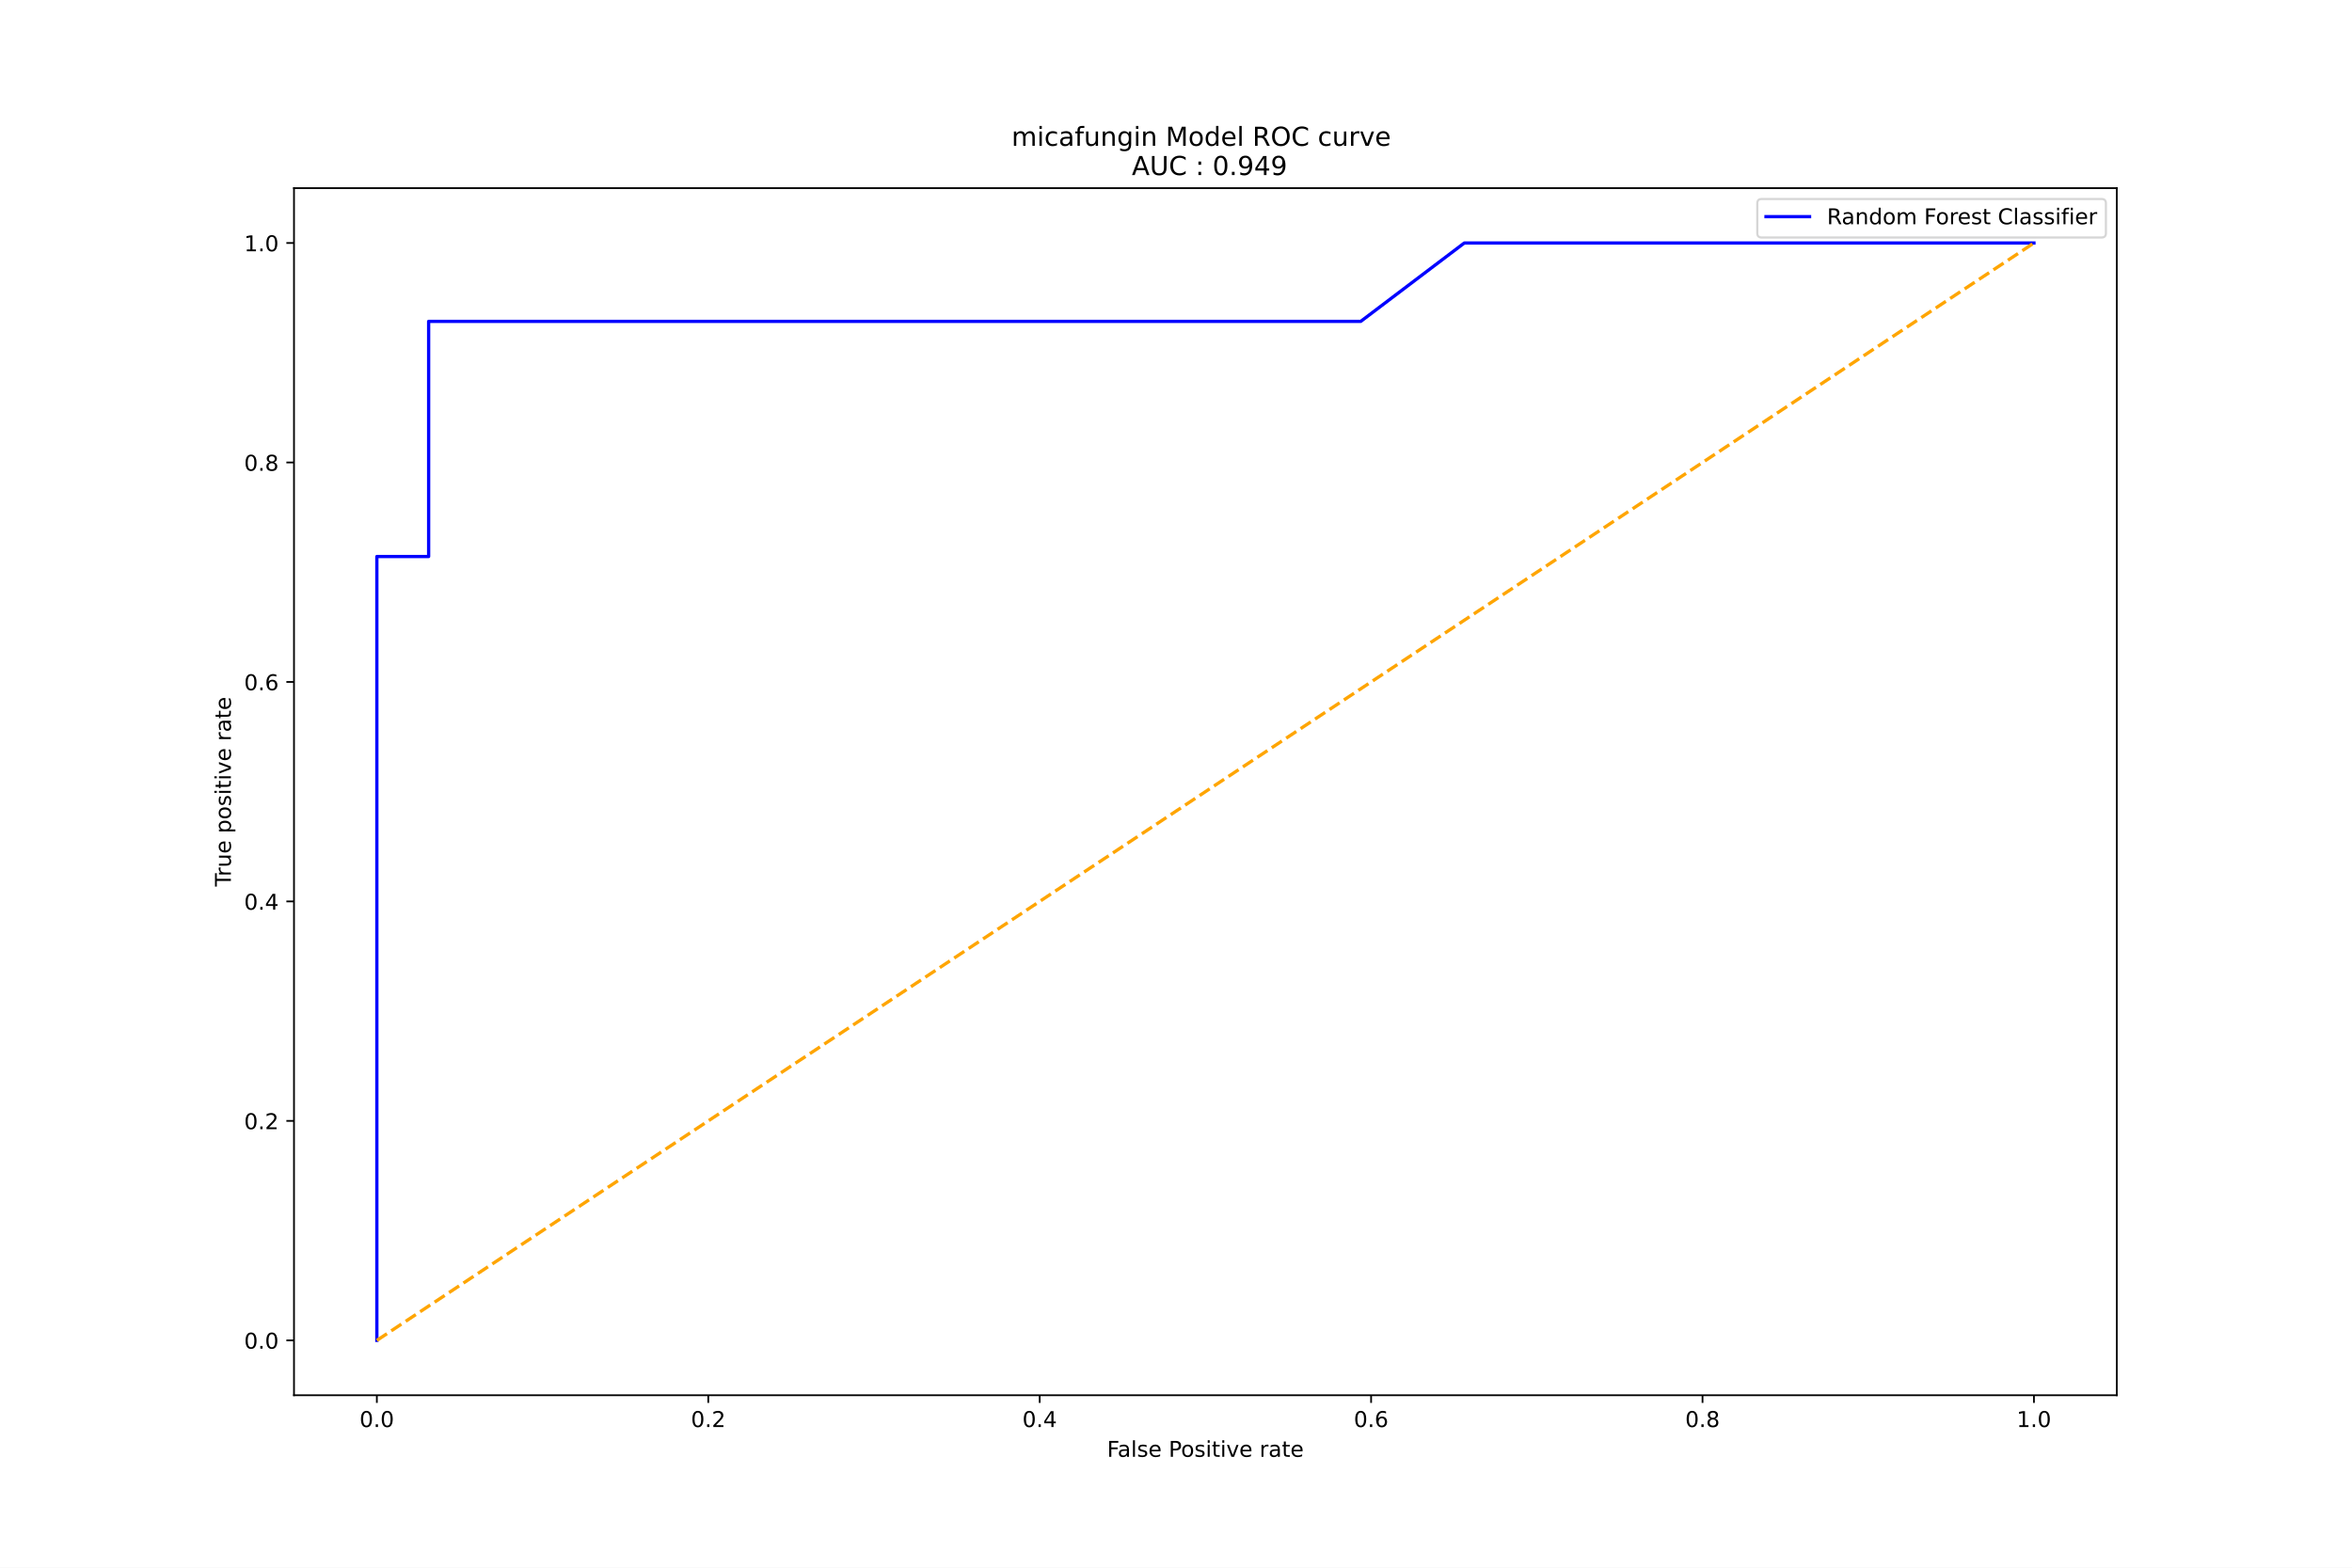
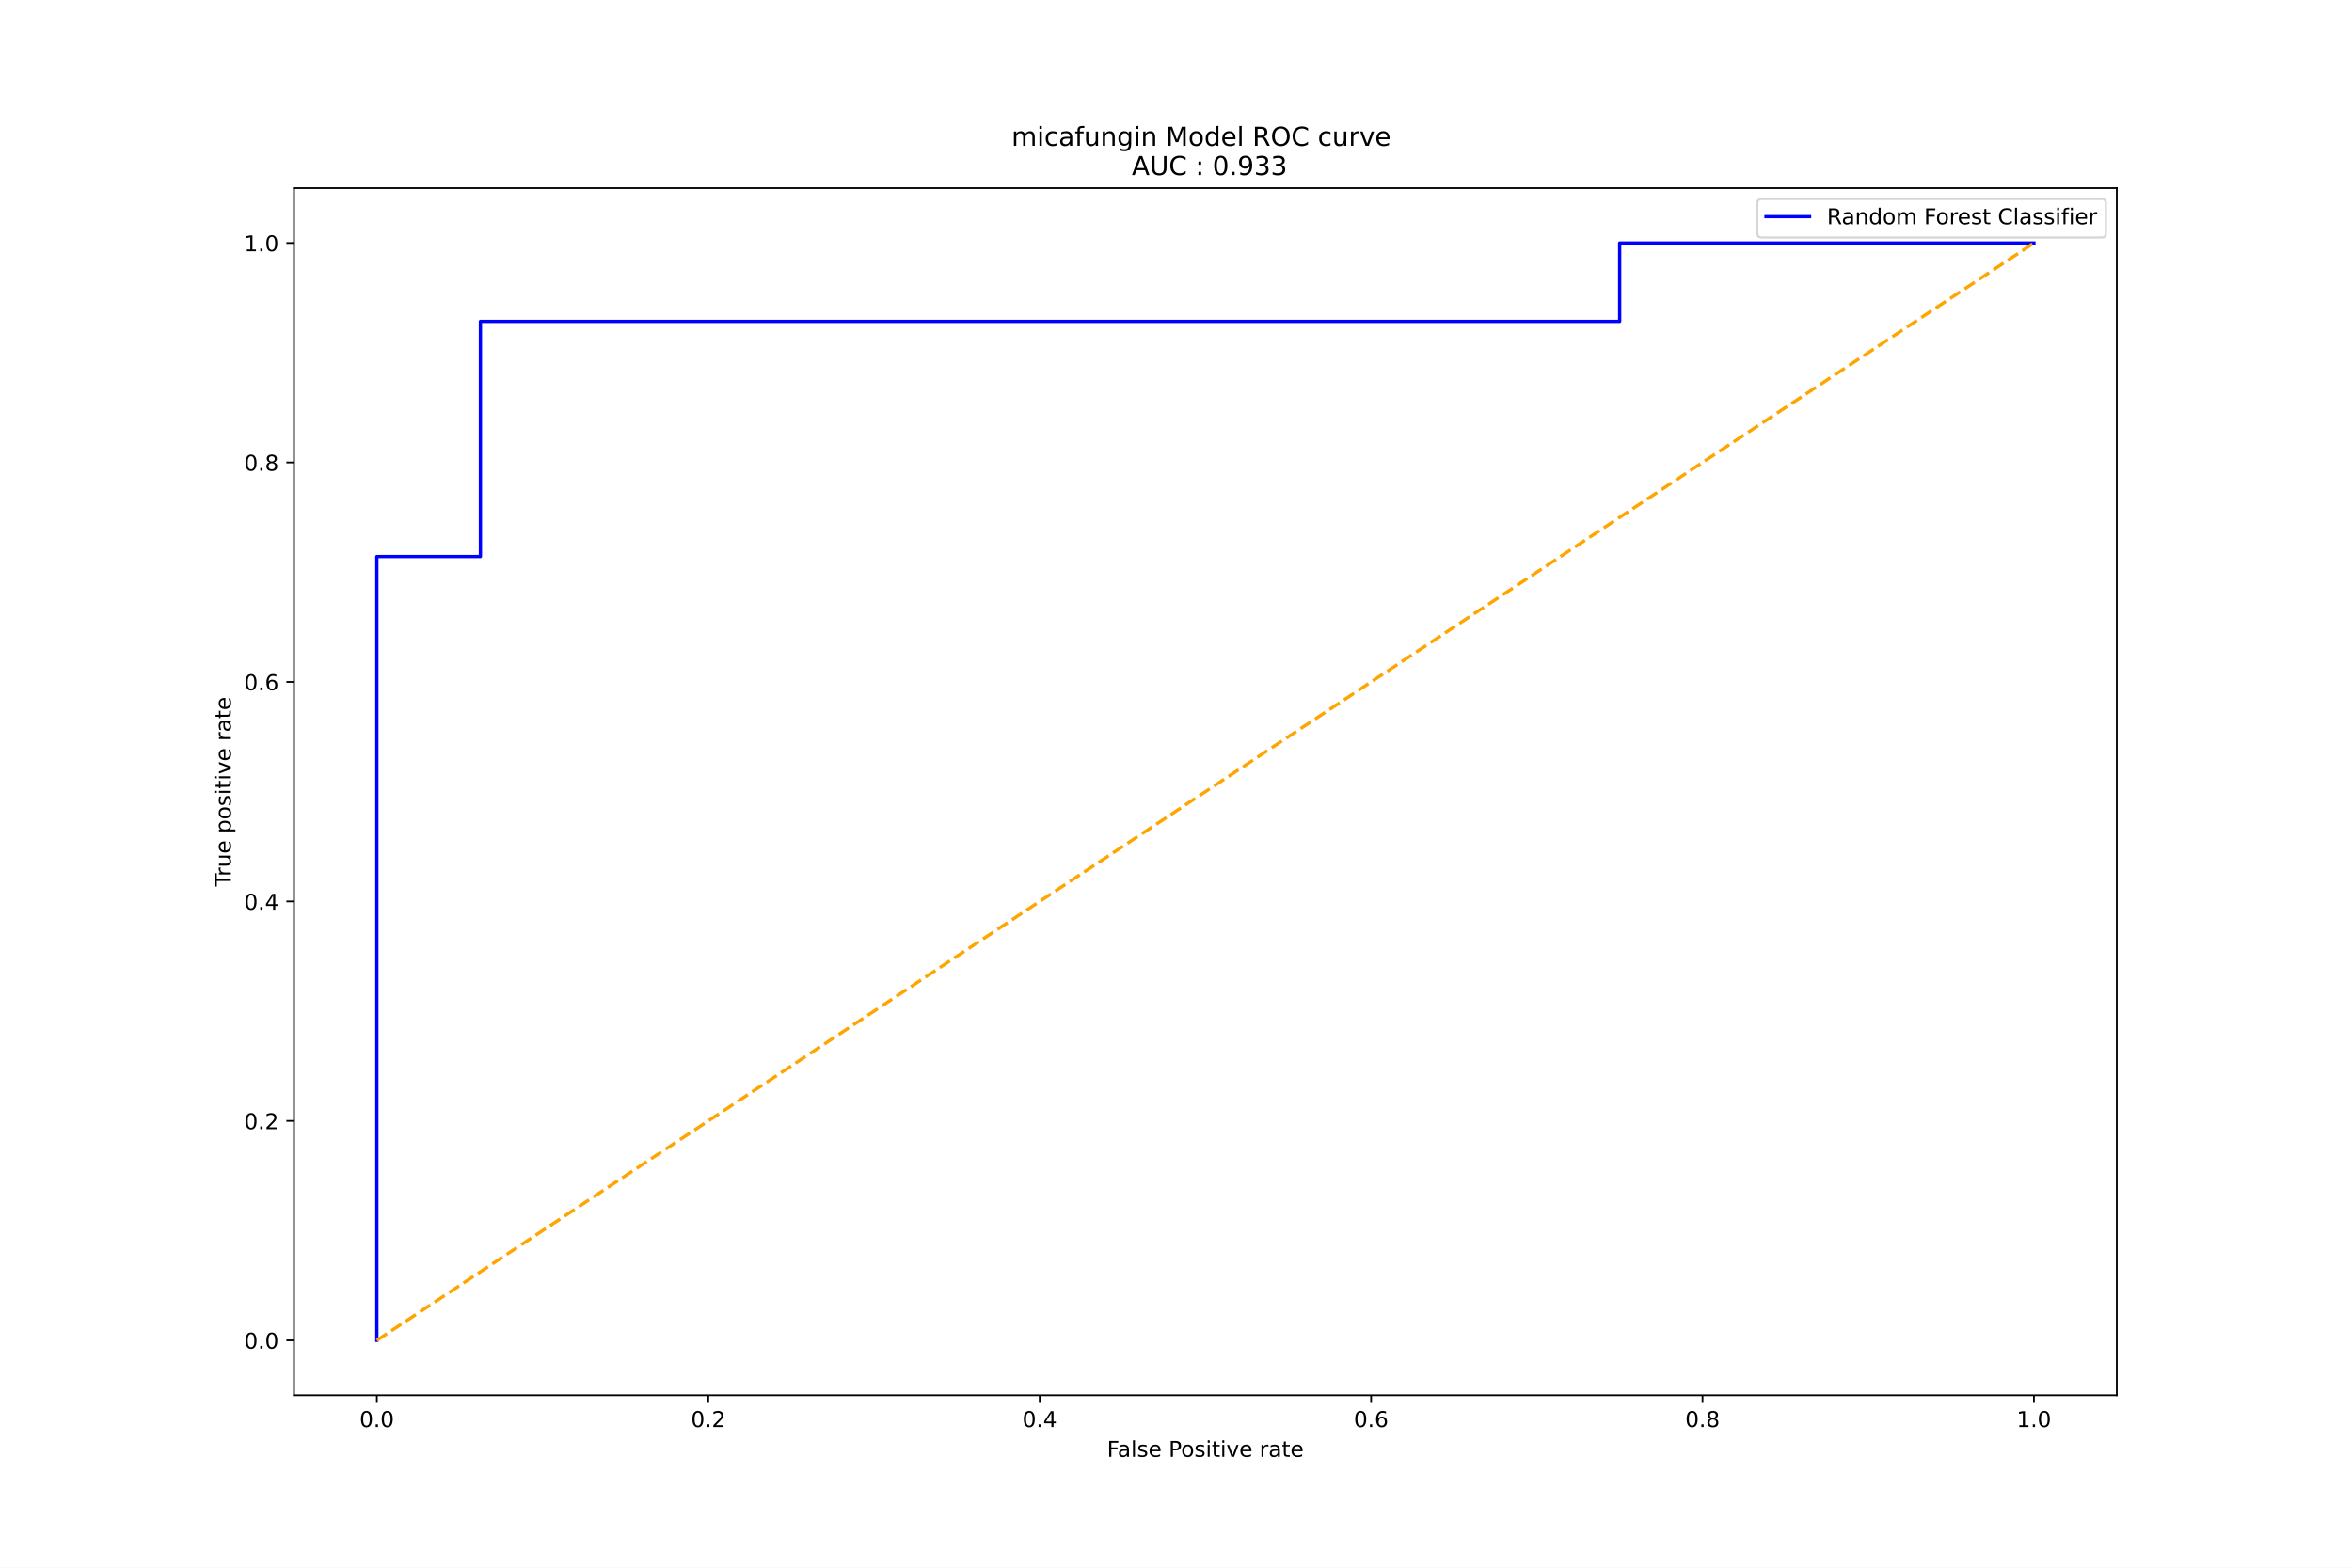
<svg xmlns="http://www.w3.org/2000/svg" xmlns:xlink="http://www.w3.org/1999/xlink" width="1080pt" height="720pt" viewBox="0 0 1080 720" version="1.1">
  <defs>
    <style type="text/css">*{stroke-linejoin: round; stroke-linecap: butt}</style>
  </defs>
  <g id="figure_1">
    <g id="patch_1">
      <path d="M 0 720  L 1080 720  L 1080 0  L 0 0  z " style="fill: #ffffff" />
    </g>
    <g id="axes_1">
      <g id="patch_2">
        <path d="M 135 640.8  L 972 640.8  L 972 86.4  L 135 86.4  z " style="fill: #ffffff" />
      </g>
      <g id="matplotlib.axis_1">
        <g id="xtick_1">
          <g id="line2d_1">
            <defs>
-               <path id="m8861c16135" d="M 0 0  L 0 3.5  " style="stroke: #000000; stroke-width: 0.8" />
+               <path id="mc5395825fd" d="M 0 0  L 0 3.5  " style="stroke: #000000; stroke-width: 0.8" />
            </defs>
            <g>
-               <use xlink:href="#m8861c16135" x="173.045" y="640.8" style="stroke: #000000; stroke-width: 0.8" />
+               <use xlink:href="#mc5395825fd" x="173.045" y="640.8" style="stroke: #000000; stroke-width: 0.8" />
            </g>
          </g>
          <g id="text_1">
            <g transform="translate(165.0939 655.3984) scale(0.1 -0.1)">
              <defs>
                <path id="DejaVuSans-30" d="M 2034 4250  Q 1547 4250 1301 3770  Q 1056 3291 1056 2328  Q 1056 1369 1301 889  Q 1547 409 2034 409  Q 2525 409 2770 889  Q 3016 1369 3016 2328  Q 3016 3291 2770 3770  Q 2525 4250 2034 4250  z M 2034 4750  Q 2819 4750 3233 4129  Q 3647 3509 3647 2328  Q 3647 1150 3233 529  Q 2819 -91 2034 -91  Q 1250 -91 836 529  Q 422 1150 422 2328  Q 422 3509 836 4129  Q 1250 4750 2034 4750  z " transform="scale(0.015625)" />
                <path id="DejaVuSans-2e" d="M 684 794  L 1344 794  L 1344 0  L 684 0  L 684 794  z " transform="scale(0.015625)" />
              </defs>
              <use xlink:href="#DejaVuSans-30" />
              <use xlink:href="#DejaVuSans-2e" x="63.623" />
              <use xlink:href="#DejaVuSans-30" x="95.41" />
            </g>
          </g>
        </g>
        <g id="xtick_2">
          <g id="line2d_2">
            <g>
-               <use xlink:href="#m8861c16135" x="325.227" y="640.8" style="stroke: #000000; stroke-width: 0.8" />
+               <use xlink:href="#mc5395825fd" x="325.227" y="640.8" style="stroke: #000000; stroke-width: 0.8" />
            </g>
          </g>
          <g id="text_2">
            <g transform="translate(317.2757 655.3984) scale(0.1 -0.1)">
              <defs>
                <path id="DejaVuSans-32" d="M 1228 531  L 3431 531  L 3431 0  L 469 0  L 469 531  Q 828 903 1448 1529  Q 2069 2156 2228 2338  Q 2531 2678 2651 2914  Q 2772 3150 2772 3378  Q 2772 3750 2511 3984  Q 2250 4219 1831 4219  Q 1534 4219 1204 4116  Q 875 4013 500 3803  L 500 4441  Q 881 4594 1212 4672  Q 1544 4750 1819 4750  Q 2544 4750 2975 4387  Q 3406 4025 3406 3419  Q 3406 3131 3298 2873  Q 3191 2616 2906 2266  Q 2828 2175 2409 1742  Q 1991 1309 1228 531  z " transform="scale(0.015625)" />
              </defs>
              <use xlink:href="#DejaVuSans-30" />
              <use xlink:href="#DejaVuSans-2e" x="63.623" />
              <use xlink:href="#DejaVuSans-32" x="95.41" />
            </g>
          </g>
        </g>
        <g id="xtick_3">
          <g id="line2d_3">
            <g>
-               <use xlink:href="#m8861c16135" x="477.409" y="640.8" style="stroke: #000000; stroke-width: 0.8" />
+               <use xlink:href="#mc5395825fd" x="477.409" y="640.8" style="stroke: #000000; stroke-width: 0.8" />
            </g>
          </g>
          <g id="text_3">
            <g transform="translate(469.4575 655.3984) scale(0.1 -0.1)">
              <defs>
                <path id="DejaVuSans-34" d="M 2419 4116  L 825 1625  L 2419 1625  L 2419 4116  z M 2253 4666  L 3047 4666  L 3047 1625  L 3713 1625  L 3713 1100  L 3047 1100  L 3047 0  L 2419 0  L 2419 1100  L 313 1100  L 313 1709  L 2253 4666  z " transform="scale(0.015625)" />
              </defs>
              <use xlink:href="#DejaVuSans-30" />
              <use xlink:href="#DejaVuSans-2e" x="63.623" />
              <use xlink:href="#DejaVuSans-34" x="95.41" />
            </g>
          </g>
        </g>
        <g id="xtick_4">
          <g id="line2d_4">
            <g>
-               <use xlink:href="#m8861c16135" x="629.591" y="640.8" style="stroke: #000000; stroke-width: 0.8" />
+               <use xlink:href="#mc5395825fd" x="629.591" y="640.8" style="stroke: #000000; stroke-width: 0.8" />
            </g>
          </g>
          <g id="text_4">
            <g transform="translate(621.6393 655.3984) scale(0.1 -0.1)">
              <defs>
                <path id="DejaVuSans-36" d="M 2113 2584  Q 1688 2584 1439 2293  Q 1191 2003 1191 1497  Q 1191 994 1439 701  Q 1688 409 2113 409  Q 2538 409 2786 701  Q 3034 994 3034 1497  Q 3034 2003 2786 2293  Q 2538 2584 2113 2584  z M 3366 4563  L 3366 3988  Q 3128 4100 2886 4159  Q 2644 4219 2406 4219  Q 1781 4219 1451 3797  Q 1122 3375 1075 2522  Q 1259 2794 1537 2939  Q 1816 3084 2150 3084  Q 2853 3084 3261 2657  Q 3669 2231 3669 1497  Q 3669 778 3244 343  Q 2819 -91 2113 -91  Q 1303 -91 875 529  Q 447 1150 447 2328  Q 447 3434 972 4092  Q 1497 4750 2381 4750  Q 2619 4750 2861 4703  Q 3103 4656 3366 4563  z " transform="scale(0.015625)" />
              </defs>
              <use xlink:href="#DejaVuSans-30" />
              <use xlink:href="#DejaVuSans-2e" x="63.623" />
              <use xlink:href="#DejaVuSans-36" x="95.41" />
            </g>
          </g>
        </g>
        <g id="xtick_5">
          <g id="line2d_5">
            <g>
-               <use xlink:href="#m8861c16135" x="781.773" y="640.8" style="stroke: #000000; stroke-width: 0.8" />
+               <use xlink:href="#mc5395825fd" x="781.773" y="640.8" style="stroke: #000000; stroke-width: 0.8" />
            </g>
          </g>
          <g id="text_5">
            <g transform="translate(773.8212 655.3984) scale(0.1 -0.1)">
              <defs>
                <path id="DejaVuSans-38" d="M 2034 2216  Q 1584 2216 1326 1975  Q 1069 1734 1069 1313  Q 1069 891 1326 650  Q 1584 409 2034 409  Q 2484 409 2743 651  Q 3003 894 3003 1313  Q 3003 1734 2745 1975  Q 2488 2216 2034 2216  z M 1403 2484  Q 997 2584 770 2862  Q 544 3141 544 3541  Q 544 4100 942 4425  Q 1341 4750 2034 4750  Q 2731 4750 3128 4425  Q 3525 4100 3525 3541  Q 3525 3141 3298 2862  Q 3072 2584 2669 2484  Q 3125 2378 3379 2068  Q 3634 1759 3634 1313  Q 3634 634 3220 271  Q 2806 -91 2034 -91  Q 1263 -91 848 271  Q 434 634 434 1313  Q 434 1759 690 2068  Q 947 2378 1403 2484  z M 1172 3481  Q 1172 3119 1398 2916  Q 1625 2713 2034 2713  Q 2441 2713 2670 2916  Q 2900 3119 2900 3481  Q 2900 3844 2670 4047  Q 2441 4250 2034 4250  Q 1625 4250 1398 4047  Q 1172 3844 1172 3481  z " transform="scale(0.015625)" />
              </defs>
              <use xlink:href="#DejaVuSans-30" />
              <use xlink:href="#DejaVuSans-2e" x="63.623" />
              <use xlink:href="#DejaVuSans-38" x="95.41" />
            </g>
          </g>
        </g>
        <g id="xtick_6">
          <g id="line2d_6">
            <g>
-               <use xlink:href="#m8861c16135" x="933.955" y="640.8" style="stroke: #000000; stroke-width: 0.8" />
+               <use xlink:href="#mc5395825fd" x="933.955" y="640.8" style="stroke: #000000; stroke-width: 0.8" />
            </g>
          </g>
          <g id="text_6">
            <g transform="translate(926.003 655.3984) scale(0.1 -0.1)">
              <defs>
                <path id="DejaVuSans-31" d="M 794 531  L 1825 531  L 1825 4091  L 703 3866  L 703 4441  L 1819 4666  L 2450 4666  L 2450 531  L 3481 531  L 3481 0  L 794 0  L 794 531  z " transform="scale(0.015625)" />
              </defs>
              <use xlink:href="#DejaVuSans-31" />
              <use xlink:href="#DejaVuSans-2e" x="63.623" />
              <use xlink:href="#DejaVuSans-30" x="95.41" />
            </g>
          </g>
        </g>
        <g id="text_7">
          <g transform="translate(508.3398 669.0766) scale(0.1 -0.1)">
            <defs>
              <path id="DejaVuSans-46" d="M 628 4666  L 3309 4666  L 3309 4134  L 1259 4134  L 1259 2759  L 3109 2759  L 3109 2228  L 1259 2228  L 1259 0  L 628 0  L 628 4666  z " transform="scale(0.015625)" />
              <path id="DejaVuSans-61" d="M 2194 1759  Q 1497 1759 1228 1600  Q 959 1441 959 1056  Q 959 750 1161 570  Q 1363 391 1709 391  Q 2188 391 2477 730  Q 2766 1069 2766 1631  L 2766 1759  L 2194 1759  z M 3341 1997  L 3341 0  L 2766 0  L 2766 531  Q 2569 213 2275 61  Q 1981 -91 1556 -91  Q 1019 -91 701 211  Q 384 513 384 1019  Q 384 1609 779 1909  Q 1175 2209 1959 2209  L 2766 2209  L 2766 2266  Q 2766 2663 2505 2880  Q 2244 3097 1772 3097  Q 1472 3097 1187 3025  Q 903 2953 641 2809  L 641 3341  Q 956 3463 1253 3523  Q 1550 3584 1831 3584  Q 2591 3584 2966 3190  Q 3341 2797 3341 1997  z " transform="scale(0.015625)" />
              <path id="DejaVuSans-6c" d="M 603 4863  L 1178 4863  L 1178 0  L 603 0  L 603 4863  z " transform="scale(0.015625)" />
              <path id="DejaVuSans-73" d="M 2834 3397  L 2834 2853  Q 2591 2978 2328 3040  Q 2066 3103 1784 3103  Q 1356 3103 1142 2972  Q 928 2841 928 2578  Q 928 2378 1081 2264  Q 1234 2150 1697 2047  L 1894 2003  Q 2506 1872 2764 1633  Q 3022 1394 3022 966  Q 3022 478 2636 193  Q 2250 -91 1575 -91  Q 1294 -91 989 -36  Q 684 19 347 128  L 347 722  Q 666 556 975 473  Q 1284 391 1588 391  Q 1994 391 2212 530  Q 2431 669 2431 922  Q 2431 1156 2273 1281  Q 2116 1406 1581 1522  L 1381 1569  Q 847 1681 609 1914  Q 372 2147 372 2553  Q 372 3047 722 3315  Q 1072 3584 1716 3584  Q 2034 3584 2315 3537  Q 2597 3491 2834 3397  z " transform="scale(0.015625)" />
              <path id="DejaVuSans-65" d="M 3597 1894  L 3597 1613  L 953 1613  Q 991 1019 1311 708  Q 1631 397 2203 397  Q 2534 397 2845 478  Q 3156 559 3463 722  L 3463 178  Q 3153 47 2828 -22  Q 2503 -91 2169 -91  Q 1331 -91 842 396  Q 353 884 353 1716  Q 353 2575 817 3079  Q 1281 3584 2069 3584  Q 2775 3584 3186 3129  Q 3597 2675 3597 1894  z M 3022 2063  Q 3016 2534 2758 2815  Q 2500 3097 2075 3097  Q 1594 3097 1305 2825  Q 1016 2553 972 2059  L 3022 2063  z " transform="scale(0.015625)" />
              <path id="DejaVuSans-20" transform="scale(0.015625)" />
              <path id="DejaVuSans-50" d="M 1259 4147  L 1259 2394  L 2053 2394  Q 2494 2394 2734 2622  Q 2975 2850 2975 3272  Q 2975 3691 2734 3919  Q 2494 4147 2053 4147  L 1259 4147  z M 628 4666  L 2053 4666  Q 2838 4666 3239 4311  Q 3641 3956 3641 3272  Q 3641 2581 3239 2228  Q 2838 1875 2053 1875  L 1259 1875  L 1259 0  L 628 0  L 628 4666  z " transform="scale(0.015625)" />
              <path id="DejaVuSans-6f" d="M 1959 3097  Q 1497 3097 1228 2736  Q 959 2375 959 1747  Q 959 1119 1226 758  Q 1494 397 1959 397  Q 2419 397 2687 759  Q 2956 1122 2956 1747  Q 2956 2369 2687 2733  Q 2419 3097 1959 3097  z M 1959 3584  Q 2709 3584 3137 3096  Q 3566 2609 3566 1747  Q 3566 888 3137 398  Q 2709 -91 1959 -91  Q 1206 -91 779 398  Q 353 888 353 1747  Q 353 2609 779 3096  Q 1206 3584 1959 3584  z " transform="scale(0.015625)" />
              <path id="DejaVuSans-69" d="M 603 3500  L 1178 3500  L 1178 0  L 603 0  L 603 3500  z M 603 4863  L 1178 4863  L 1178 4134  L 603 4134  L 603 4863  z " transform="scale(0.015625)" />
              <path id="DejaVuSans-74" d="M 1172 4494  L 1172 3500  L 2356 3500  L 2356 3053  L 1172 3053  L 1172 1153  Q 1172 725 1289 603  Q 1406 481 1766 481  L 2356 481  L 2356 0  L 1766 0  Q 1100 0 847 248  Q 594 497 594 1153  L 594 3053  L 172 3053  L 172 3500  L 594 3500  L 594 4494  L 1172 4494  z " transform="scale(0.015625)" />
              <path id="DejaVuSans-76" d="M 191 3500  L 800 3500  L 1894 563  L 2988 3500  L 3597 3500  L 2284 0  L 1503 0  L 191 3500  z " transform="scale(0.015625)" />
              <path id="DejaVuSans-72" d="M 2631 2963  Q 2534 3019 2420 3045  Q 2306 3072 2169 3072  Q 1681 3072 1420 2755  Q 1159 2438 1159 1844  L 1159 0  L 581 0  L 581 3500  L 1159 3500  L 1159 2956  Q 1341 3275 1631 3429  Q 1922 3584 2338 3584  Q 2397 3584 2469 3576  Q 2541 3569 2628 3553  L 2631 2963  z " transform="scale(0.015625)" />
            </defs>
            <use xlink:href="#DejaVuSans-46" />
            <use xlink:href="#DejaVuSans-61" x="48.395" />
            <use xlink:href="#DejaVuSans-6c" x="109.674" />
            <use xlink:href="#DejaVuSans-73" x="137.457" />
            <use xlink:href="#DejaVuSans-65" x="189.557" />
            <use xlink:href="#DejaVuSans-20" x="251.08" />
            <use xlink:href="#DejaVuSans-50" x="282.867" />
            <use xlink:href="#DejaVuSans-6f" x="339.545" />
            <use xlink:href="#DejaVuSans-73" x="400.727" />
            <use xlink:href="#DejaVuSans-69" x="452.826" />
            <use xlink:href="#DejaVuSans-74" x="480.609" />
            <use xlink:href="#DejaVuSans-69" x="519.818" />
            <use xlink:href="#DejaVuSans-76" x="547.602" />
            <use xlink:href="#DejaVuSans-65" x="606.781" />
            <use xlink:href="#DejaVuSans-20" x="668.305" />
            <use xlink:href="#DejaVuSans-72" x="700.092" />
            <use xlink:href="#DejaVuSans-61" x="741.205" />
            <use xlink:href="#DejaVuSans-74" x="802.484" />
            <use xlink:href="#DejaVuSans-65" x="841.693" />
          </g>
        </g>
      </g>
      <g id="matplotlib.axis_2">
        <g id="ytick_1">
          <g id="line2d_7">
            <defs>
-               <path id="mbff2205b83" d="M 0 0  L -3.5 0  " style="stroke: #000000; stroke-width: 0.8" />
+               <path id="mb869bdaeaf" d="M 0 0  L -3.5 0  " style="stroke: #000000; stroke-width: 0.8" />
            </defs>
            <g>
-               <use xlink:href="#mbff2205b83" x="135" y="615.6" style="stroke: #000000; stroke-width: 0.8" />
+               <use xlink:href="#mb869bdaeaf" x="135" y="615.6" style="stroke: #000000; stroke-width: 0.8" />
            </g>
          </g>
          <g id="text_8">
            <g transform="translate(112.0969 619.3992) scale(0.1 -0.1)">
              <use xlink:href="#DejaVuSans-30" />
              <use xlink:href="#DejaVuSans-2e" x="63.623" />
              <use xlink:href="#DejaVuSans-30" x="95.41" />
            </g>
          </g>
        </g>
        <g id="ytick_2">
          <g id="line2d_8">
            <g>
-               <use xlink:href="#mbff2205b83" x="135" y="514.8" style="stroke: #000000; stroke-width: 0.8" />
+               <use xlink:href="#mb869bdaeaf" x="135" y="514.8" style="stroke: #000000; stroke-width: 0.8" />
            </g>
          </g>
          <g id="text_9">
            <g transform="translate(112.0969 518.5992) scale(0.1 -0.1)">
              <use xlink:href="#DejaVuSans-30" />
              <use xlink:href="#DejaVuSans-2e" x="63.623" />
              <use xlink:href="#DejaVuSans-32" x="95.41" />
            </g>
          </g>
        </g>
        <g id="ytick_3">
          <g id="line2d_9">
            <g>
-               <use xlink:href="#mbff2205b83" x="135" y="414" style="stroke: #000000; stroke-width: 0.8" />
+               <use xlink:href="#mb869bdaeaf" x="135" y="414" style="stroke: #000000; stroke-width: 0.8" />
            </g>
          </g>
          <g id="text_10">
            <g transform="translate(112.0969 417.7992) scale(0.1 -0.1)">
              <use xlink:href="#DejaVuSans-30" />
              <use xlink:href="#DejaVuSans-2e" x="63.623" />
              <use xlink:href="#DejaVuSans-34" x="95.41" />
            </g>
          </g>
        </g>
        <g id="ytick_4">
          <g id="line2d_10">
            <g>
-               <use xlink:href="#mbff2205b83" x="135" y="313.2" style="stroke: #000000; stroke-width: 0.8" />
+               <use xlink:href="#mb869bdaeaf" x="135" y="313.2" style="stroke: #000000; stroke-width: 0.8" />
            </g>
          </g>
          <g id="text_11">
            <g transform="translate(112.0969 316.9992) scale(0.1 -0.1)">
              <use xlink:href="#DejaVuSans-30" />
              <use xlink:href="#DejaVuSans-2e" x="63.623" />
              <use xlink:href="#DejaVuSans-36" x="95.41" />
            </g>
          </g>
        </g>
        <g id="ytick_5">
          <g id="line2d_11">
            <g>
-               <use xlink:href="#mbff2205b83" x="135" y="212.4" style="stroke: #000000; stroke-width: 0.8" />
+               <use xlink:href="#mb869bdaeaf" x="135" y="212.4" style="stroke: #000000; stroke-width: 0.8" />
            </g>
          </g>
          <g id="text_12">
            <g transform="translate(112.0969 216.1992) scale(0.1 -0.1)">
              <use xlink:href="#DejaVuSans-30" />
              <use xlink:href="#DejaVuSans-2e" x="63.623" />
              <use xlink:href="#DejaVuSans-38" x="95.41" />
            </g>
          </g>
        </g>
        <g id="ytick_6">
          <g id="line2d_12">
            <g>
-               <use xlink:href="#mbff2205b83" x="135" y="111.6" style="stroke: #000000; stroke-width: 0.8" />
+               <use xlink:href="#mb869bdaeaf" x="135" y="111.6" style="stroke: #000000; stroke-width: 0.8" />
            </g>
          </g>
          <g id="text_13">
            <g transform="translate(112.0969 115.3992) scale(0.1 -0.1)">
              <use xlink:href="#DejaVuSans-31" />
              <use xlink:href="#DejaVuSans-2e" x="63.623" />
              <use xlink:href="#DejaVuSans-30" x="95.41" />
            </g>
          </g>
        </g>
        <g id="text_14">
          <g transform="translate(106.0172 407.1641) rotate(-90) scale(0.1 -0.1)">
            <defs>
              <path id="DejaVuSans-54" d="M -19 4666  L 3928 4666  L 3928 4134  L 2272 4134  L 2272 0  L 1638 0  L 1638 4134  L -19 4134  L -19 4666  z " transform="scale(0.015625)" />
              <path id="DejaVuSans-75" d="M 544 1381  L 544 3500  L 1119 3500  L 1119 1403  Q 1119 906 1312 657  Q 1506 409 1894 409  Q 2359 409 2629 706  Q 2900 1003 2900 1516  L 2900 3500  L 3475 3500  L 3475 0  L 2900 0  L 2900 538  Q 2691 219 2414 64  Q 2138 -91 1772 -91  Q 1169 -91 856 284  Q 544 659 544 1381  z M 1991 3584  L 1991 3584  z " transform="scale(0.015625)" />
              <path id="DejaVuSans-70" d="M 1159 525  L 1159 -1331  L 581 -1331  L 581 3500  L 1159 3500  L 1159 2969  Q 1341 3281 1617 3432  Q 1894 3584 2278 3584  Q 2916 3584 3314 3078  Q 3713 2572 3713 1747  Q 3713 922 3314 415  Q 2916 -91 2278 -91  Q 1894 -91 1617 61  Q 1341 213 1159 525  z M 3116 1747  Q 3116 2381 2855 2742  Q 2594 3103 2138 3103  Q 1681 3103 1420 2742  Q 1159 2381 1159 1747  Q 1159 1113 1420 752  Q 1681 391 2138 391  Q 2594 391 2855 752  Q 3116 1113 3116 1747  z " transform="scale(0.015625)" />
            </defs>
            <use xlink:href="#DejaVuSans-54" />
            <use xlink:href="#DejaVuSans-72" x="46.334" />
            <use xlink:href="#DejaVuSans-75" x="87.447" />
            <use xlink:href="#DejaVuSans-65" x="150.826" />
            <use xlink:href="#DejaVuSans-20" x="212.35" />
            <use xlink:href="#DejaVuSans-70" x="244.137" />
            <use xlink:href="#DejaVuSans-6f" x="307.613" />
            <use xlink:href="#DejaVuSans-73" x="368.795" />
            <use xlink:href="#DejaVuSans-69" x="420.895" />
            <use xlink:href="#DejaVuSans-74" x="448.678" />
            <use xlink:href="#DejaVuSans-69" x="487.887" />
            <use xlink:href="#DejaVuSans-76" x="515.67" />
            <use xlink:href="#DejaVuSans-65" x="574.85" />
            <use xlink:href="#DejaVuSans-20" x="636.373" />
            <use xlink:href="#DejaVuSans-72" x="668.16" />
            <use xlink:href="#DejaVuSans-61" x="709.273" />
            <use xlink:href="#DejaVuSans-74" x="770.553" />
            <use xlink:href="#DejaVuSans-65" x="809.762" />
          </g>
        </g>
      </g>
      <g id="line2d_13">
-         <path d="M 173.045 615.6  L 173.045 579.6  L 173.045 255.6  L 196.824 255.6  L 196.824 147.6  L 624.835 147.6  L 672.392 111.6  L 743.727 111.6  L 815.062 111.6  L 886.398 111.6  L 933.955 111.6  " clip-path="url(#p9dd8defa77)" style="fill: none; stroke: #0000ff; stroke-width: 1.5; stroke-linecap: square" />
+         <path d="M 173.045 615.6  L 173.045 579.6  L 173.045 255.6  L 220.602 255.6  L 220.602 147.6  L 743.727 147.6  L 743.727 111.6  L 767.506 111.6  L 815.062 111.6  L 862.619 111.6  L 910.176 111.6  L 933.955 111.6  " clip-path="url(#p28d8345599)" style="fill: none; stroke: #0000ff; stroke-width: 1.5; stroke-linecap: square" />
      </g>
      <g id="line2d_14">
-         <path d="M 173.045 615.6  L 933.955 111.6  " clip-path="url(#p9dd8defa77)" style="fill: none; stroke-dasharray: 5.55,2.4; stroke-dashoffset: 0; stroke: #ffa500; stroke-width: 1.5" />
+         <path d="M 173.045 615.6  L 933.955 111.6  " clip-path="url(#p28d8345599)" style="fill: none; stroke-dasharray: 5.55,2.4; stroke-dashoffset: 0; stroke: #ffa500; stroke-width: 1.5" />
      </g>
      <g id="patch_3">
        <path d="M 135 640.8  L 135 86.4  " style="fill: none; stroke: #000000; stroke-width: 0.8; stroke-linejoin: miter; stroke-linecap: square" />
      </g>
      <g id="patch_4">
        <path d="M 972 640.8  L 972 86.4  " style="fill: none; stroke: #000000; stroke-width: 0.8; stroke-linejoin: miter; stroke-linecap: square" />
      </g>
      <g id="patch_5">
        <path d="M 135 640.8  L 972 640.8  " style="fill: none; stroke: #000000; stroke-width: 0.8; stroke-linejoin: miter; stroke-linecap: square" />
      </g>
      <g id="patch_6">
        <path d="M 135 86.4  L 972 86.4  " style="fill: none; stroke: #000000; stroke-width: 0.8; stroke-linejoin: miter; stroke-linecap: square" />
      </g>
      <g id="text_15">
        <g transform="translate(464.4806 66.96263) scale(0.12 -0.12)">
          <defs>
            <path id="DejaVuSans-6d" d="M 3328 2828  Q 3544 3216 3844 3400  Q 4144 3584 4550 3584  Q 5097 3584 5394 3201  Q 5691 2819 5691 2113  L 5691 0  L 5113 0  L 5113 2094  Q 5113 2597 4934 2840  Q 4756 3084 4391 3084  Q 3944 3084 3684 2787  Q 3425 2491 3425 1978  L 3425 0  L 2847 0  L 2847 2094  Q 2847 2600 2669 2842  Q 2491 3084 2119 3084  Q 1678 3084 1418 2786  Q 1159 2488 1159 1978  L 1159 0  L 581 0  L 581 3500  L 1159 3500  L 1159 2956  Q 1356 3278 1631 3431  Q 1906 3584 2284 3584  Q 2666 3584 2933 3390  Q 3200 3197 3328 2828  z " transform="scale(0.015625)" />
            <path id="DejaVuSans-63" d="M 3122 3366  L 3122 2828  Q 2878 2963 2633 3030  Q 2388 3097 2138 3097  Q 1578 3097 1268 2742  Q 959 2388 959 1747  Q 959 1106 1268 751  Q 1578 397 2138 397  Q 2388 397 2633 464  Q 2878 531 3122 666  L 3122 134  Q 2881 22 2623 -34  Q 2366 -91 2075 -91  Q 1284 -91 818 406  Q 353 903 353 1747  Q 353 2603 823 3093  Q 1294 3584 2113 3584  Q 2378 3584 2631 3529  Q 2884 3475 3122 3366  z " transform="scale(0.015625)" />
            <path id="DejaVuSans-66" d="M 2375 4863  L 2375 4384  L 1825 4384  Q 1516 4384 1395 4259  Q 1275 4134 1275 3809  L 1275 3500  L 2222 3500  L 2222 3053  L 1275 3053  L 1275 0  L 697 0  L 697 3053  L 147 3053  L 147 3500  L 697 3500  L 697 3744  Q 697 4328 969 4595  Q 1241 4863 1831 4863  L 2375 4863  z " transform="scale(0.015625)" />
            <path id="DejaVuSans-6e" d="M 3513 2113  L 3513 0  L 2938 0  L 2938 2094  Q 2938 2591 2744 2837  Q 2550 3084 2163 3084  Q 1697 3084 1428 2787  Q 1159 2491 1159 1978  L 1159 0  L 581 0  L 581 3500  L 1159 3500  L 1159 2956  Q 1366 3272 1645 3428  Q 1925 3584 2291 3584  Q 2894 3584 3203 3211  Q 3513 2838 3513 2113  z " transform="scale(0.015625)" />
            <path id="DejaVuSans-67" d="M 2906 1791  Q 2906 2416 2648 2759  Q 2391 3103 1925 3103  Q 1463 3103 1205 2759  Q 947 2416 947 1791  Q 947 1169 1205 825  Q 1463 481 1925 481  Q 2391 481 2648 825  Q 2906 1169 2906 1791  z M 3481 434  Q 3481 -459 3084 -895  Q 2688 -1331 1869 -1331  Q 1566 -1331 1297 -1286  Q 1028 -1241 775 -1147  L 775 -588  Q 1028 -725 1275 -790  Q 1522 -856 1778 -856  Q 2344 -856 2625 -561  Q 2906 -266 2906 331  L 2906 616  Q 2728 306 2450 153  Q 2172 0 1784 0  Q 1141 0 747 490  Q 353 981 353 1791  Q 353 2603 747 3093  Q 1141 3584 1784 3584  Q 2172 3584 2450 3431  Q 2728 3278 2906 2969  L 2906 3500  L 3481 3500  L 3481 434  z " transform="scale(0.015625)" />
            <path id="DejaVuSans-4d" d="M 628 4666  L 1569 4666  L 2759 1491  L 3956 4666  L 4897 4666  L 4897 0  L 4281 0  L 4281 4097  L 3078 897  L 2444 897  L 1241 4097  L 1241 0  L 628 0  L 628 4666  z " transform="scale(0.015625)" />
            <path id="DejaVuSans-64" d="M 2906 2969  L 2906 4863  L 3481 4863  L 3481 0  L 2906 0  L 2906 525  Q 2725 213 2448 61  Q 2172 -91 1784 -91  Q 1150 -91 751 415  Q 353 922 353 1747  Q 353 2572 751 3078  Q 1150 3584 1784 3584  Q 2172 3584 2448 3432  Q 2725 3281 2906 2969  z M 947 1747  Q 947 1113 1208 752  Q 1469 391 1925 391  Q 2381 391 2643 752  Q 2906 1113 2906 1747  Q 2906 2381 2643 2742  Q 2381 3103 1925 3103  Q 1469 3103 1208 2742  Q 947 2381 947 1747  z " transform="scale(0.015625)" />
            <path id="DejaVuSans-52" d="M 2841 2188  Q 3044 2119 3236 1894  Q 3428 1669 3622 1275  L 4263 0  L 3584 0  L 2988 1197  Q 2756 1666 2539 1819  Q 2322 1972 1947 1972  L 1259 1972  L 1259 0  L 628 0  L 628 4666  L 2053 4666  Q 2853 4666 3247 4331  Q 3641 3997 3641 3322  Q 3641 2881 3436 2590  Q 3231 2300 2841 2188  z M 1259 4147  L 1259 2491  L 2053 2491  Q 2509 2491 2742 2702  Q 2975 2913 2975 3322  Q 2975 3731 2742 3939  Q 2509 4147 2053 4147  L 1259 4147  z " transform="scale(0.015625)" />
            <path id="DejaVuSans-4f" d="M 2522 4238  Q 1834 4238 1429 3725  Q 1025 3213 1025 2328  Q 1025 1447 1429 934  Q 1834 422 2522 422  Q 3209 422 3611 934  Q 4013 1447 4013 2328  Q 4013 3213 3611 3725  Q 3209 4238 2522 4238  z M 2522 4750  Q 3503 4750 4090 4092  Q 4678 3434 4678 2328  Q 4678 1225 4090 567  Q 3503 -91 2522 -91  Q 1538 -91 948 565  Q 359 1222 359 2328  Q 359 3434 948 4092  Q 1538 4750 2522 4750  z " transform="scale(0.015625)" />
            <path id="DejaVuSans-43" d="M 4122 4306  L 4122 3641  Q 3803 3938 3442 4084  Q 3081 4231 2675 4231  Q 1875 4231 1450 3742  Q 1025 3253 1025 2328  Q 1025 1406 1450 917  Q 1875 428 2675 428  Q 3081 428 3442 575  Q 3803 722 4122 1019  L 4122 359  Q 3791 134 3420 21  Q 3050 -91 2638 -91  Q 1578 -91 968 557  Q 359 1206 359 2328  Q 359 3453 968 4101  Q 1578 4750 2638 4750  Q 3056 4750 3426 4639  Q 3797 4528 4122 4306  z " transform="scale(0.015625)" />
          </defs>
          <use xlink:href="#DejaVuSans-6d" />
          <use xlink:href="#DejaVuSans-69" x="97.412" />
          <use xlink:href="#DejaVuSans-63" x="125.195" />
          <use xlink:href="#DejaVuSans-61" x="180.176" />
          <use xlink:href="#DejaVuSans-66" x="241.455" />
          <use xlink:href="#DejaVuSans-75" x="276.66" />
          <use xlink:href="#DejaVuSans-6e" x="340.039" />
          <use xlink:href="#DejaVuSans-67" x="403.418" />
          <use xlink:href="#DejaVuSans-69" x="466.895" />
          <use xlink:href="#DejaVuSans-6e" x="494.678" />
          <use xlink:href="#DejaVuSans-20" x="558.057" />
          <use xlink:href="#DejaVuSans-4d" x="589.844" />
          <use xlink:href="#DejaVuSans-6f" x="676.123" />
          <use xlink:href="#DejaVuSans-64" x="737.305" />
          <use xlink:href="#DejaVuSans-65" x="800.781" />
          <use xlink:href="#DejaVuSans-6c" x="862.305" />
          <use xlink:href="#DejaVuSans-20" x="890.088" />
          <use xlink:href="#DejaVuSans-52" x="921.875" />
          <use xlink:href="#DejaVuSans-4f" x="991.357" />
          <use xlink:href="#DejaVuSans-43" x="1070.068" />
          <use xlink:href="#DejaVuSans-20" x="1139.893" />
          <use xlink:href="#DejaVuSans-63" x="1171.68" />
          <use xlink:href="#DejaVuSans-75" x="1226.66" />
          <use xlink:href="#DejaVuSans-72" x="1290.039" />
          <use xlink:href="#DejaVuSans-76" x="1331.152" />
          <use xlink:href="#DejaVuSans-65" x="1390.332" />
          <use xlink:href="#DejaVuSans-20" x="1451.855" />
        </g>
        <g transform="translate(515.8959 80.4) scale(0.12 -0.12)">
          <defs>
            <path id="DejaVuSans-41" d="M 2188 4044  L 1331 1722  L 3047 1722  L 2188 4044  z M 1831 4666  L 2547 4666  L 4325 0  L 3669 0  L 3244 1197  L 1141 1197  L 716 0  L 50 0  L 1831 4666  z " transform="scale(0.015625)" />
            <path id="DejaVuSans-55" d="M 556 4666  L 1191 4666  L 1191 1831  Q 1191 1081 1462 751  Q 1734 422 2344 422  Q 2950 422 3222 751  Q 3494 1081 3494 1831  L 3494 4666  L 4128 4666  L 4128 1753  Q 4128 841 3676 375  Q 3225 -91 2344 -91  Q 1459 -91 1007 375  Q 556 841 556 1753  L 556 4666  z " transform="scale(0.015625)" />
            <path id="DejaVuSans-3a" d="M 750 794  L 1409 794  L 1409 0  L 750 0  L 750 794  z M 750 3309  L 1409 3309  L 1409 2516  L 750 2516  L 750 3309  z " transform="scale(0.015625)" />
            <path id="DejaVuSans-39" d="M 703 97  L 703 672  Q 941 559 1184 500  Q 1428 441 1663 441  Q 2288 441 2617 861  Q 2947 1281 2994 2138  Q 2813 1869 2534 1725  Q 2256 1581 1919 1581  Q 1219 1581 811 2004  Q 403 2428 403 3163  Q 403 3881 828 4315  Q 1253 4750 1959 4750  Q 2769 4750 3195 4129  Q 3622 3509 3622 2328  Q 3622 1225 3098 567  Q 2575 -91 1691 -91  Q 1453 -91 1209 -44  Q 966 3 703 97  z M 1959 2075  Q 2384 2075 2632 2365  Q 2881 2656 2881 3163  Q 2881 3666 2632 3958  Q 2384 4250 1959 4250  Q 1534 4250 1286 3958  Q 1038 3666 1038 3163  Q 1038 2656 1286 2365  Q 1534 2075 1959 2075  z " transform="scale(0.015625)" />
+             <path id="DejaVuSans-33" d="M 2597 2516  Q 3050 2419 3304 2112  Q 3559 1806 3559 1356  Q 3559 666 3084 287  Q 2609 -91 1734 -91  Q 1441 -91 1130 -33  Q 819 25 488 141  L 488 750  Q 750 597 1062 519  Q 1375 441 1716 441  Q 2309 441 2620 675  Q 2931 909 2931 1356  Q 2931 1769 2642 2001  Q 2353 2234 1838 2234  L 1294 2234  L 1294 2753  L 1863 2753  Q 2328 2753 2575 2939  Q 2822 3125 2822 3475  Q 2822 3834 2567 4026  Q 2313 4219 1838 4219  Q 1578 4219 1281 4162  Q 984 4106 628 3988  L 628 4550  Q 988 4650 1302 4700  Q 1616 4750 1894 4750  Q 2613 4750 3031 4423  Q 3450 4097 3450 3541  Q 3450 3153 3228 2886  Q 3006 2619 2597 2516  z " transform="scale(0.015625)" />
          </defs>
          <use xlink:href="#DejaVuSans-20" />
          <use xlink:href="#DejaVuSans-41" x="31.787" />
          <use xlink:href="#DejaVuSans-55" x="100.195" />
          <use xlink:href="#DejaVuSans-43" x="173.389" />
          <use xlink:href="#DejaVuSans-20" x="243.213" />
          <use xlink:href="#DejaVuSans-3a" x="275" />
          <use xlink:href="#DejaVuSans-20" x="308.691" />
          <use xlink:href="#DejaVuSans-30" x="340.479" />
          <use xlink:href="#DejaVuSans-2e" x="404.102" />
          <use xlink:href="#DejaVuSans-39" x="435.889" />
-           <use xlink:href="#DejaVuSans-34" x="499.512" />
-           <use xlink:href="#DejaVuSans-39" x="563.135" />
+           <use xlink:href="#DejaVuSans-33" x="499.512" />
+           <use xlink:href="#DejaVuSans-33" x="563.135" />
        </g>
      </g>
      <g id="legend_1">
        <g id="patch_7">
          <path d="M 808.922 109.078  L 965 109.078  Q 967 109.078 967 107.078  L 967 93.4  Q 967 91.4 965 91.4  L 808.922 91.4  Q 806.922 91.4 806.922 93.4  L 806.922 107.078  Q 806.922 109.078 808.922 109.078  z " style="fill: #ffffff; opacity: 0.8; stroke: #cccccc; stroke-linejoin: miter" />
        </g>
        <g id="line2d_15">
          <path d="M 810.922 99.498  L 820.922 99.498  L 830.922 99.498  " style="fill: none; stroke: #0000ff; stroke-width: 1.5; stroke-linecap: square" />
        </g>
        <g id="text_16">
          <g transform="translate(838.9219 102.9984) scale(0.1 -0.1)">
            <use xlink:href="#DejaVuSans-52" />
            <use xlink:href="#DejaVuSans-61" x="67.232" />
            <use xlink:href="#DejaVuSans-6e" x="128.512" />
            <use xlink:href="#DejaVuSans-64" x="191.891" />
            <use xlink:href="#DejaVuSans-6f" x="255.367" />
            <use xlink:href="#DejaVuSans-6d" x="316.549" />
            <use xlink:href="#DejaVuSans-20" x="413.961" />
            <use xlink:href="#DejaVuSans-46" x="445.748" />
            <use xlink:href="#DejaVuSans-6f" x="499.643" />
            <use xlink:href="#DejaVuSans-72" x="560.824" />
            <use xlink:href="#DejaVuSans-65" x="599.688" />
            <use xlink:href="#DejaVuSans-73" x="661.211" />
            <use xlink:href="#DejaVuSans-74" x="713.311" />
            <use xlink:href="#DejaVuSans-20" x="752.52" />
            <use xlink:href="#DejaVuSans-43" x="784.307" />
            <use xlink:href="#DejaVuSans-6c" x="854.131" />
            <use xlink:href="#DejaVuSans-61" x="881.914" />
            <use xlink:href="#DejaVuSans-73" x="943.193" />
            <use xlink:href="#DejaVuSans-73" x="995.293" />
            <use xlink:href="#DejaVuSans-69" x="1047.393" />
            <use xlink:href="#DejaVuSans-66" x="1075.176" />
            <use xlink:href="#DejaVuSans-69" x="1110.381" />
            <use xlink:href="#DejaVuSans-65" x="1138.164" />
            <use xlink:href="#DejaVuSans-72" x="1199.688" />
          </g>
        </g>
      </g>
    </g>
  </g>
  <defs>
-     <clipPath id="p9dd8defa77">
+     <clipPath id="p28d8345599">
      <rect x="135" y="86.4" width="837" height="554.4" />
    </clipPath>
  </defs>
</svg>
